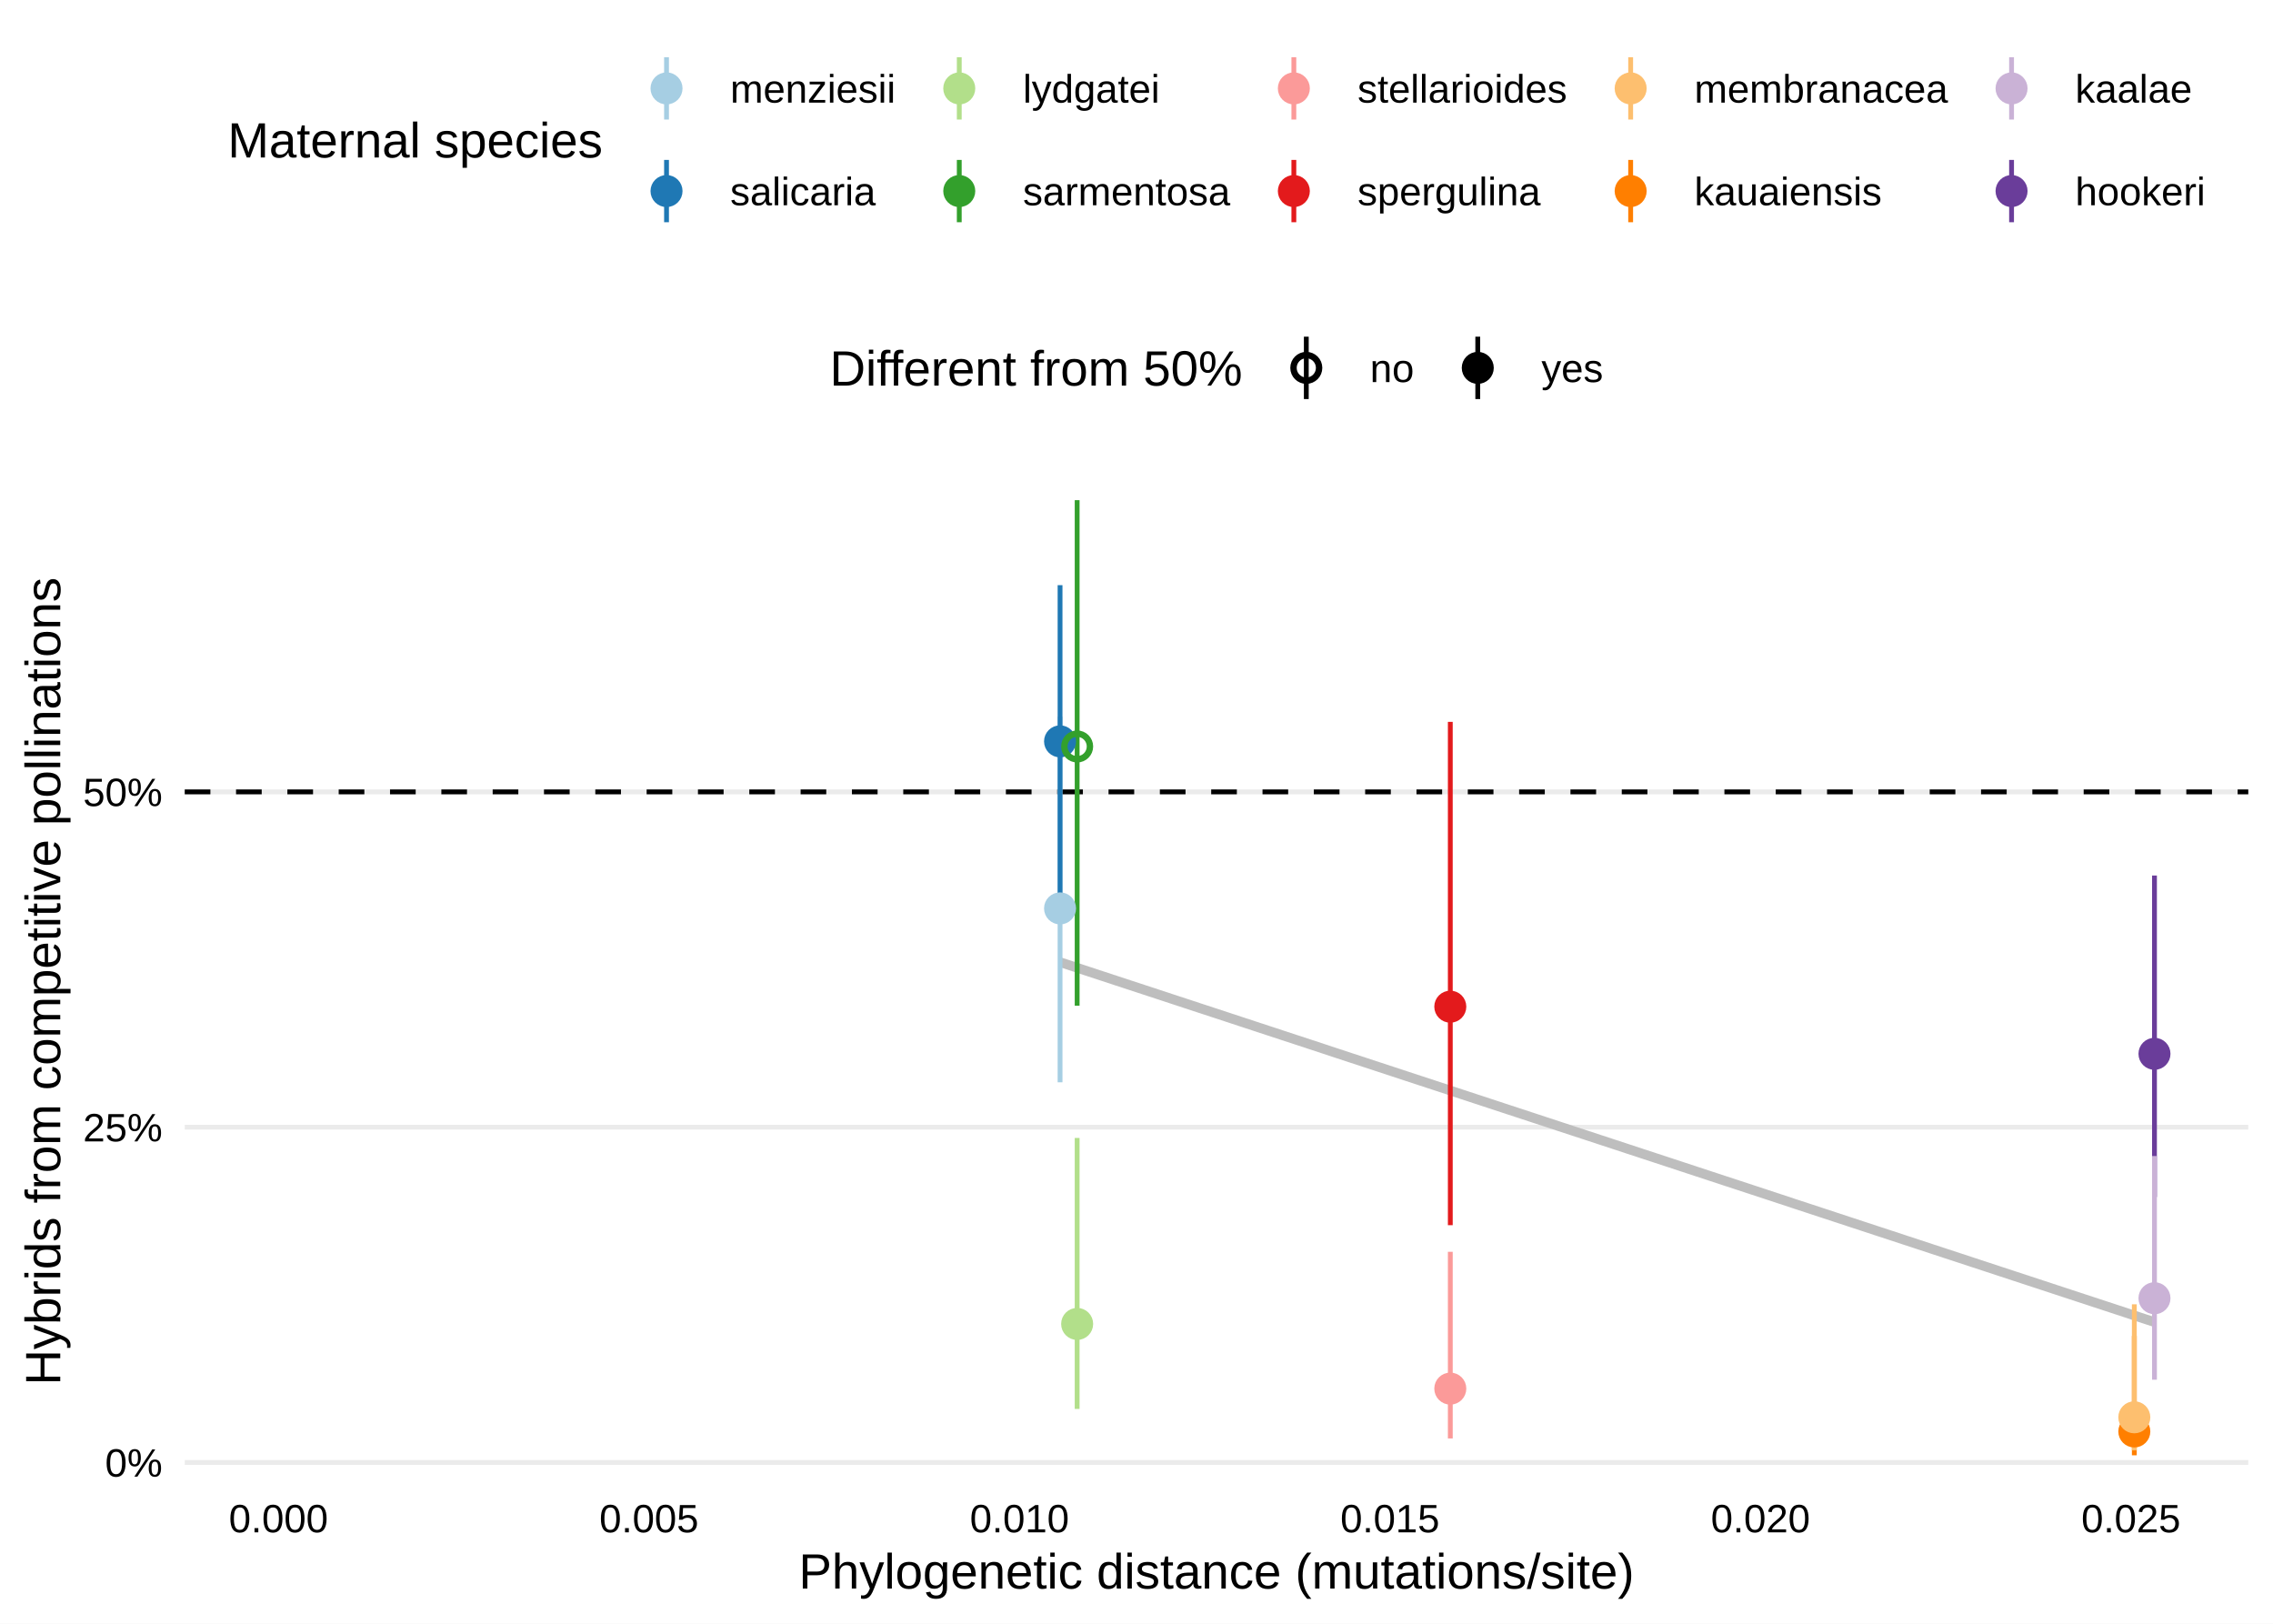
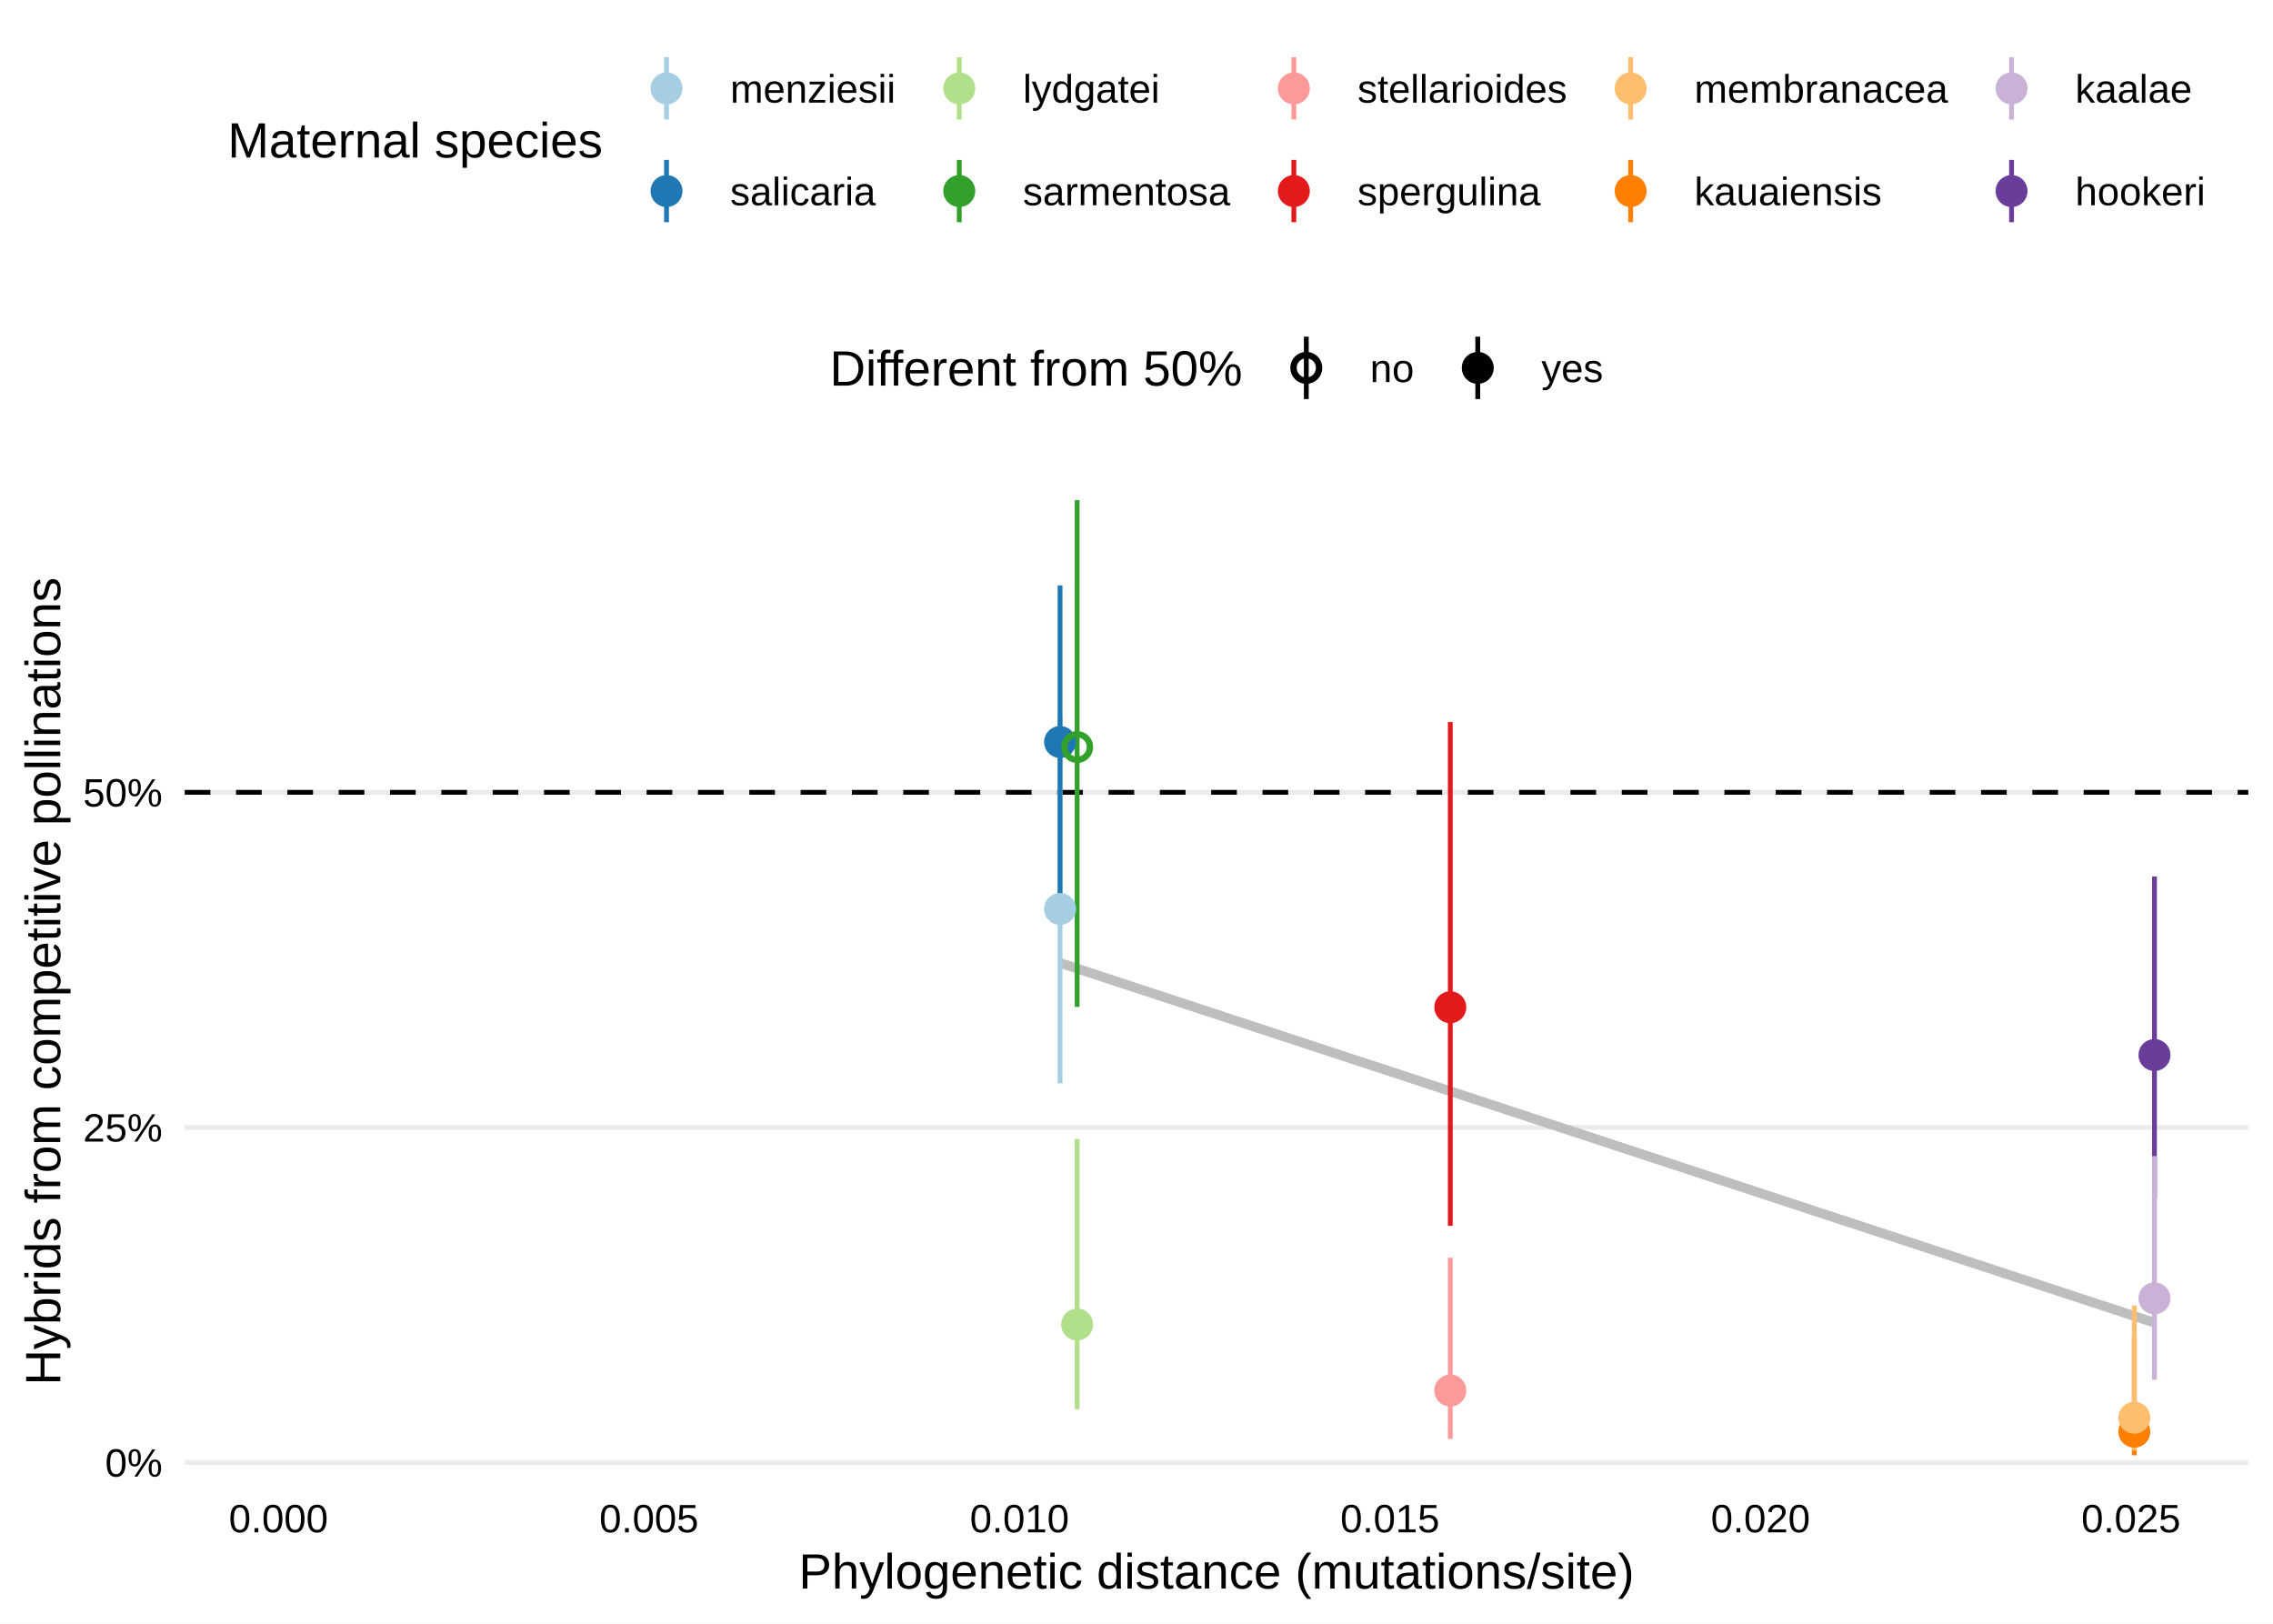
<svg xmlns="http://www.w3.org/2000/svg" width="504.00pt" height="360.00pt" viewBox="0 0 504.00 360.00">
  <g class="svglite">
    <defs>
      <style type="text/css">
    .svglite line, .svglite polyline, .svglite polygon, .svglite path, .svglite rect, .svglite circle {
      fill: none;
      stroke: #000000;
      stroke-linecap: round;
      stroke-linejoin: round;
      stroke-miterlimit: 10.00;
    }
    .svglite text {
      white-space: pre;
    }
    .svglite g.glyphgroup path {
      fill: inherit;
      stroke: none;
    }
  </style>
    </defs>
    <rect width="100%" height="100%" style="stroke: none; fill: #FFFFFF;" />
    <defs>
      <clipPath id="cpMC4wMHw1MDQuMDB8MC4wMHwzNjAuMDA=">
        <rect x="0.00" y="0.00" width="504.00" height="360.00" />
      </clipPath>
    </defs>
    <g clip-path="url(#cpMC4wMHw1MDQuMDB8MC4wMHwzNjAuMDA=)">
</g>
    <defs>
      <clipPath id="cpNDAuOTZ8NDk4LjUyfDEwNi42M3wzMjguNTA=">
        <rect x="40.96" y="106.63" width="457.57" height="221.87" />
      </clipPath>
    </defs>
    <g clip-path="url(#cpNDAuOTZ8NDk4LjUyfDEwNi42M3wzMjguNTA=)">
      <polyline points="40.96,324.24 498.52,324.24 " style="stroke-width: 1.07; stroke: #EBEBEB; stroke-linecap: butt;" />
-       <polyline points="40.96,249.91 498.52,249.91 " style="stroke-width: 1.07; stroke: #EBEBEB; stroke-linecap: butt;" />
-       <polyline points="40.96,175.57 498.52,175.57 " style="stroke-width: 1.07; stroke: #EBEBEB; stroke-linecap: butt;" />
-       <line x1="40.96" y1="175.57" x2="498.52" y2="175.57" style="stroke-width: 1.07; stroke-dasharray: 5.69,5.69; stroke-linecap: butt;" />
-       <polyline points="235.05,213.32 238.12,214.33 241.19,215.34 244.26,216.35 247.33,217.36 250.40,218.37 253.48,219.38 256.55,220.39 259.62,221.40 262.69,222.41 265.76,223.42 268.84,224.43 271.91,225.44 274.98,226.45 278.05,227.46 281.12,228.47 284.19,229.48 287.27,230.49 290.34,231.50 293.41,232.51 296.48,233.53 299.55,234.54 302.63,235.55 305.70,236.56 308.77,237.57 311.84,238.58 314.91,239.59 317.99,240.60 321.06,241.61 324.13,242.62 327.20,243.63 330.27,244.64 333.34,245.65 336.42,246.66 339.49,247.67 342.56,248.68 345.63,249.69 348.70,250.70 351.78,251.71 354.85,252.72 357.92,253.73 360.99,254.74 364.06,255.75 367.14,256.76 370.21,257.77 373.28,258.78 376.35,259.79 379.42,260.80 382.49,261.81 385.57,262.82 388.64,263.83 391.71,264.84 394.78,265.85 397.85,266.87 400.93,267.88 404.00,268.89 407.07,269.90 410.14,270.91 413.21,271.92 416.28,272.93 419.36,273.94 422.43,274.95 425.50,275.96 428.57,276.97 431.64,277.98 434.72,278.99 437.79,280.00 440.86,281.01 443.93,282.02 447.00,283.03 450.08,284.04 453.15,285.05 456.22,286.06 459.29,287.07 462.36,288.08 465.43,289.09 468.51,290.10 471.58,291.11 474.65,292.12 477.72,293.13 " style="stroke-width: 2.13; stroke: #BEBEBE; stroke-linecap: butt;" />
-       <line x1="477.72" y1="265.38" x2="477.72" y2="194.12" style="stroke-width: 1.07; stroke: #6A3D9A; stroke-linecap: butt;" />
-       <line x1="477.72" y1="305.90" x2="477.72" y2="256.30" style="stroke-width: 1.07; stroke: #CAB2D6; stroke-linecap: butt;" />
-       <line x1="473.25" y1="322.65" x2="473.25" y2="296.19" style="stroke-width: 1.07; stroke: #FF7F00; stroke-linecap: butt;" />
-       <line x1="238.84" y1="312.37" x2="238.84" y2="252.30" style="stroke-width: 1.07; stroke: #B2DF8A; stroke-linecap: butt;" />
-       <line x1="473.25" y1="321.56" x2="473.25" y2="289.18" style="stroke-width: 1.07; stroke: #FDBF6F; stroke-linecap: butt;" />
-       <line x1="235.05" y1="239.96" x2="235.05" y2="158.89" style="stroke-width: 1.07; stroke: #A6CEE3; stroke-linecap: butt;" />
-       <line x1="235.05" y1="200.27" x2="235.05" y2="129.73" style="stroke-width: 1.07; stroke: #1F78B4; stroke-linecap: butt;" />
-       <line x1="238.84" y1="222.97" x2="238.84" y2="110.90" style="stroke-width: 1.07; stroke: #33A02C; stroke-linecap: butt;" />
-       <line x1="321.58" y1="271.64" x2="321.58" y2="160.05" style="stroke-width: 1.07; stroke: #E31A1C; stroke-linecap: butt;" />
-       <line x1="321.58" y1="318.92" x2="321.58" y2="277.53" style="stroke-width: 1.07; stroke: #FB9A99; stroke-linecap: butt;" />
-       <circle cx="477.72" cy="233.64" r="2.84" style="stroke-width: 1.42; stroke: #6A3D9A; fill: #6A3D9A;" />
-       <circle cx="477.72" cy="287.83" r="2.84" style="stroke-width: 1.42; stroke: #CAB2D6; fill: #CAB2D6;" />
-       <circle cx="473.25" cy="317.37" r="2.84" style="stroke-width: 1.42; stroke: #FF7F00; fill: #FF7F00;" />
-       <circle cx="238.84" cy="293.53" r="2.84" style="stroke-width: 1.42; stroke: #B2DF8A; fill: #B2DF8A;" />
-       <circle cx="473.25" cy="314.23" r="2.84" style="stroke-width: 1.42; stroke: #FDBF6F; fill: #FDBF6F;" />
-       <circle cx="235.05" cy="201.40" r="2.84" style="stroke-width: 1.42; stroke: #A6CEE3; fill: #A6CEE3;" />
-       <circle cx="235.05" cy="164.37" r="2.84" style="stroke-width: 1.42; stroke: #1F78B4; fill: #1F78B4;" />
-       <circle cx="238.84" cy="165.50" r="2.84" style="stroke-width: 1.42; stroke: #33A02C;" />
-       <circle cx="321.58" cy="223.19" r="2.84" style="stroke-width: 1.42; stroke: #E31A1C; fill: #E31A1C;" />
-       <circle cx="321.58" cy="307.87" r="2.84" style="stroke-width: 1.42; stroke: #FB9A99; fill: #FB9A99;" />
+       <polyline points="40.96,249.95 498.52,249.95 " style="stroke-width: 1.07; stroke: #EBEBEB; stroke-linecap: butt;" />
+       <polyline points="40.96,175.67 498.52,175.67 " style="stroke-width: 1.07; stroke: #EBEBEB; stroke-linecap: butt;" />
+       <line x1="40.96" y1="175.67" x2="498.52" y2="175.67" style="stroke-width: 1.07; stroke-dasharray: 5.69,5.69; stroke-linecap: butt;" />
+       <polyline points="235.05,213.49 238.12,214.50 241.19,215.51 244.26,216.52 247.33,217.53 250.40,218.54 253.48,219.55 256.55,220.56 259.62,221.57 262.69,222.58 265.76,223.59 268.84,224.60 271.91,225.61 274.98,226.62 278.05,227.63 281.12,228.64 284.19,229.65 287.27,230.66 290.34,231.67 293.41,232.68 296.48,233.69 299.55,234.70 302.63,235.71 305.70,236.71 308.77,237.72 311.84,238.73 314.91,239.74 317.99,240.75 321.06,241.76 324.13,242.77 327.20,243.78 330.27,244.79 333.34,245.80 336.42,246.81 339.49,247.82 342.56,248.83 345.63,249.84 348.70,250.85 351.78,251.86 354.85,252.87 357.92,253.88 360.99,254.89 364.06,255.90 367.14,256.91 370.21,257.92 373.28,258.93 376.35,259.94 379.42,260.95 382.49,261.96 385.57,262.97 388.64,263.98 391.71,264.99 394.78,266.00 397.85,267.01 400.93,268.02 404.00,269.03 407.07,270.04 410.14,271.04 413.21,272.05 416.28,273.06 419.36,274.07 422.43,275.08 425.50,276.09 428.57,277.10 431.64,278.11 434.72,279.12 437.79,280.13 440.86,281.14 443.93,282.15 447.00,283.16 450.08,284.17 453.15,285.18 456.22,286.19 459.29,287.20 462.36,288.21 465.43,289.22 468.51,290.23 471.58,291.24 474.65,292.25 477.72,293.26 " style="stroke-width: 2.13; stroke: #BEBEBE; stroke-linecap: butt;" />
+       <line x1="477.72" y1="265.66" x2="477.72" y2="194.32" style="stroke-width: 1.07; stroke: #6A3D9A; stroke-linecap: butt;" />
+       <line x1="477.72" y1="305.91" x2="477.72" y2="256.31" style="stroke-width: 1.07; stroke: #CAB2D6; stroke-linecap: butt;" />
+       <line x1="473.25" y1="322.66" x2="473.25" y2="296.37" style="stroke-width: 1.07; stroke: #FF7F00; stroke-linecap: butt;" />
+       <line x1="238.84" y1="312.44" x2="238.84" y2="252.53" style="stroke-width: 1.07; stroke: #B2DF8A; stroke-linecap: butt;" />
+       <line x1="473.25" y1="321.59" x2="473.25" y2="289.43" style="stroke-width: 1.07; stroke: #FDBF6F; stroke-linecap: butt;" />
+       <line x1="235.05" y1="240.19" x2="235.05" y2="158.86" style="stroke-width: 1.07; stroke: #A6CEE3; stroke-linecap: butt;" />
+       <line x1="235.05" y1="200.50" x2="235.05" y2="129.79" style="stroke-width: 1.07; stroke: #1F78B4; stroke-linecap: butt;" />
+       <line x1="238.84" y1="223.24" x2="238.84" y2="110.90" style="stroke-width: 1.07; stroke: #33A02C; stroke-linecap: butt;" />
+       <line x1="321.58" y1="271.79" x2="321.58" y2="160.09" style="stroke-width: 1.07; stroke: #E31A1C; stroke-linecap: butt;" />
+       <line x1="321.58" y1="319.03" x2="321.58" y2="278.85" style="stroke-width: 1.07; stroke: #FB9A99; stroke-linecap: butt;" />
+       <circle cx="477.72" cy="233.91" r="2.84" style="stroke-width: 1.42; stroke: #6A3D9A; fill: #6A3D9A;" />
+       <circle cx="477.72" cy="287.85" r="2.84" style="stroke-width: 1.42; stroke: #CAB2D6; fill: #CAB2D6;" />
+       <circle cx="473.25" cy="317.42" r="2.84" style="stroke-width: 1.42; stroke: #FF7F00; fill: #FF7F00;" />
+       <circle cx="238.84" cy="293.66" r="2.84" style="stroke-width: 1.42; stroke: #B2DF8A; fill: #B2DF8A;" />
+       <circle cx="473.25" cy="314.32" r="2.84" style="stroke-width: 1.42; stroke: #FDBF6F; fill: #FDBF6F;" />
+       <circle cx="235.05" cy="201.52" r="2.84" style="stroke-width: 1.42; stroke: #A6CEE3; fill: #A6CEE3;" />
+       <circle cx="235.05" cy="164.51" r="2.84" style="stroke-width: 1.42; stroke: #1F78B4; fill: #1F78B4;" />
+       <circle cx="238.84" cy="165.63" r="2.84" style="stroke-width: 1.42; stroke: #33A02C;" />
+       <circle cx="321.58" cy="223.32" r="2.84" style="stroke-width: 1.42; stroke: #E31A1C; fill: #E31A1C;" />
+       <circle cx="321.58" cy="308.30" r="2.84" style="stroke-width: 1.42; stroke: #FB9A99; fill: #FB9A99;" />
    </g>
    <g clip-path="url(#cpMC4wMHw1MDQuMDB8MC4wMHwzNjAuMDA=)">
      <text x="36.02" y="327.39" text-anchor="end" style="font-size: 8.80px; font-family: &quot;Arial&quot;;">0%</text>
-       <text x="36.02" y="253.06" text-anchor="end" style="font-size: 8.80px; font-family: &quot;Arial&quot;;">25%</text>
-       <text x="36.02" y="178.72" text-anchor="end" style="font-size: 8.80px; font-family: &quot;Arial&quot;;">50%</text>
+       <text x="36.02" y="253.10" text-anchor="end" style="font-size: 8.80px; font-family: &quot;Arial&quot;;">25%</text>
+       <text x="36.02" y="178.82" text-anchor="end" style="font-size: 8.80px; font-family: &quot;Arial&quot;;">50%</text>
      <text x="61.75" y="339.74" text-anchor="middle" style="font-size: 8.80px; font-family: &quot;Arial&quot;;">0.000</text>
      <text x="143.91" y="339.74" text-anchor="middle" style="font-size: 8.80px; font-family: &quot;Arial&quot;;">0.005</text>
      <text x="226.06" y="339.74" text-anchor="middle" style="font-size: 8.80px; font-family: &quot;Arial&quot;;">0.010</text>
      <text x="308.21" y="339.74" text-anchor="middle" style="font-size: 8.80px; font-family: &quot;Arial&quot;;">0.015</text>
      <text x="390.36" y="339.74" text-anchor="middle" style="font-size: 8.80px; font-family: &quot;Arial&quot;;">0.020</text>
      <text x="472.51" y="339.74" text-anchor="middle" style="font-size: 8.80px; font-family: &quot;Arial&quot;;">0.025</text>
      <text x="269.74" y="352.20" text-anchor="middle" style="font-size: 11.00px; font-family: &quot;Arial&quot;;">Phylogenetic distance (mutations/site)</text>
      <text transform="translate(13.36,217.57) rotate(-90)" text-anchor="middle" style="font-size: 11.00px; font-family: &quot;Arial&quot;;">Hybrids from competitive pollinations</text>
      <text x="50.48" y="34.92" style="font-size: 11.00px; font-family: &quot;Arial&quot;;">Maternal species</text>
      <line x1="147.79" y1="26.51" x2="147.79" y2="12.69" style="stroke-width: 1.07; stroke: #A6CEE3; stroke-linecap: butt;" />
      <circle cx="147.79" cy="19.60" r="2.84" style="stroke-width: 1.42; stroke: #A6CEE3; fill: #A6CEE3;" />
      <line x1="147.79" y1="49.27" x2="147.79" y2="35.45" style="stroke-width: 1.07; stroke: #1F78B4; stroke-linecap: butt;" />
      <circle cx="147.79" cy="42.36" r="2.84" style="stroke-width: 1.42; stroke: #1F78B4; fill: #1F78B4;" />
      <line x1="212.70" y1="26.51" x2="212.70" y2="12.69" style="stroke-width: 1.07; stroke: #B2DF8A; stroke-linecap: butt;" />
      <circle cx="212.70" cy="19.60" r="2.84" style="stroke-width: 1.42; stroke: #B2DF8A; fill: #B2DF8A;" />
      <line x1="212.70" y1="49.27" x2="212.70" y2="35.45" style="stroke-width: 1.07; stroke: #33A02C; stroke-linecap: butt;" />
      <circle cx="212.70" cy="42.36" r="2.84" style="stroke-width: 1.42; stroke: #33A02C; fill: #33A02C;" />
      <line x1="286.89" y1="26.51" x2="286.89" y2="12.69" style="stroke-width: 1.07; stroke: #FB9A99; stroke-linecap: butt;" />
      <circle cx="286.89" cy="19.60" r="2.84" style="stroke-width: 1.42; stroke: #FB9A99; fill: #FB9A99;" />
      <line x1="286.89" y1="49.27" x2="286.89" y2="35.45" style="stroke-width: 1.07; stroke: #E31A1C; stroke-linecap: butt;" />
      <circle cx="286.89" cy="42.36" r="2.84" style="stroke-width: 1.42; stroke: #E31A1C; fill: #E31A1C;" />
      <line x1="361.57" y1="26.51" x2="361.57" y2="12.69" style="stroke-width: 1.07; stroke: #FDBF6F; stroke-linecap: butt;" />
      <circle cx="361.57" cy="19.60" r="2.84" style="stroke-width: 1.42; stroke: #FDBF6F; fill: #FDBF6F;" />
      <line x1="361.57" y1="49.27" x2="361.57" y2="35.45" style="stroke-width: 1.07; stroke: #FF7F00; stroke-linecap: butt;" />
      <circle cx="361.57" cy="42.36" r="2.84" style="stroke-width: 1.42; stroke: #FF7F00; fill: #FF7F00;" />
      <line x1="446.03" y1="26.51" x2="446.03" y2="12.69" style="stroke-width: 1.07; stroke: #CAB2D6; stroke-linecap: butt;" />
      <circle cx="446.03" cy="19.60" r="2.84" style="stroke-width: 1.42; stroke: #CAB2D6; fill: #CAB2D6;" />
      <line x1="446.03" y1="49.27" x2="446.03" y2="35.45" style="stroke-width: 1.07; stroke: #6A3D9A; stroke-linecap: butt;" />
      <circle cx="446.03" cy="42.36" r="2.84" style="stroke-width: 1.42; stroke: #6A3D9A; fill: #6A3D9A;" />
      <text x="161.91" y="22.75" style="font-size: 8.80px; font-family: &quot;Arial&quot;;">menziesii</text>
      <text x="161.91" y="45.51" style="font-size: 8.80px; font-family: &quot;Arial&quot;;">salicaria</text>
      <text x="226.82" y="22.75" style="font-size: 8.80px; font-family: &quot;Arial&quot;;">lydgatei</text>
      <text x="226.82" y="45.51" style="font-size: 8.80px; font-family: &quot;Arial&quot;;">sarmentosa</text>
      <text x="301.01" y="22.75" style="font-size: 8.80px; font-family: &quot;Arial&quot;;">stellarioides</text>
      <text x="301.01" y="45.51" style="font-size: 8.80px; font-family: &quot;Arial&quot;;">spergulina</text>
      <text x="375.69" y="22.75" style="font-size: 8.80px; font-family: &quot;Arial&quot;;">membranacea</text>
      <text x="375.69" y="45.51" style="font-size: 8.80px; font-family: &quot;Arial&quot;;">kauaiensis</text>
      <text x="460.15" y="22.75" style="font-size: 8.80px; font-family: &quot;Arial&quot;;">kaalae</text>
      <text x="460.15" y="45.51" style="font-size: 8.80px; font-family: &quot;Arial&quot;;">hookeri</text>
      <text x="183.98" y="85.49" style="font-size: 11.00px; font-family: &quot;Arial&quot;;">Different from 50%</text>
      <line x1="289.65" y1="88.47" x2="289.65" y2="74.64" style="stroke-width: 1.07; stroke-linecap: butt;" />
      <circle cx="289.65" cy="81.56" r="2.84" style="stroke-width: 1.42;" />
      <line x1="327.67" y1="88.47" x2="327.67" y2="74.64" style="stroke-width: 1.07; stroke-linecap: butt;" />
      <circle cx="327.67" cy="81.56" r="2.84" style="stroke-width: 1.42; fill: #000000;" />
      <text x="303.77" y="84.71" style="font-size: 8.80px; font-family: &quot;Arial&quot;;">no</text>
      <text x="341.79" y="84.71" style="font-size: 8.80px; font-family: &quot;Arial&quot;;">yes</text>
    </g>
  </g>
</svg>
